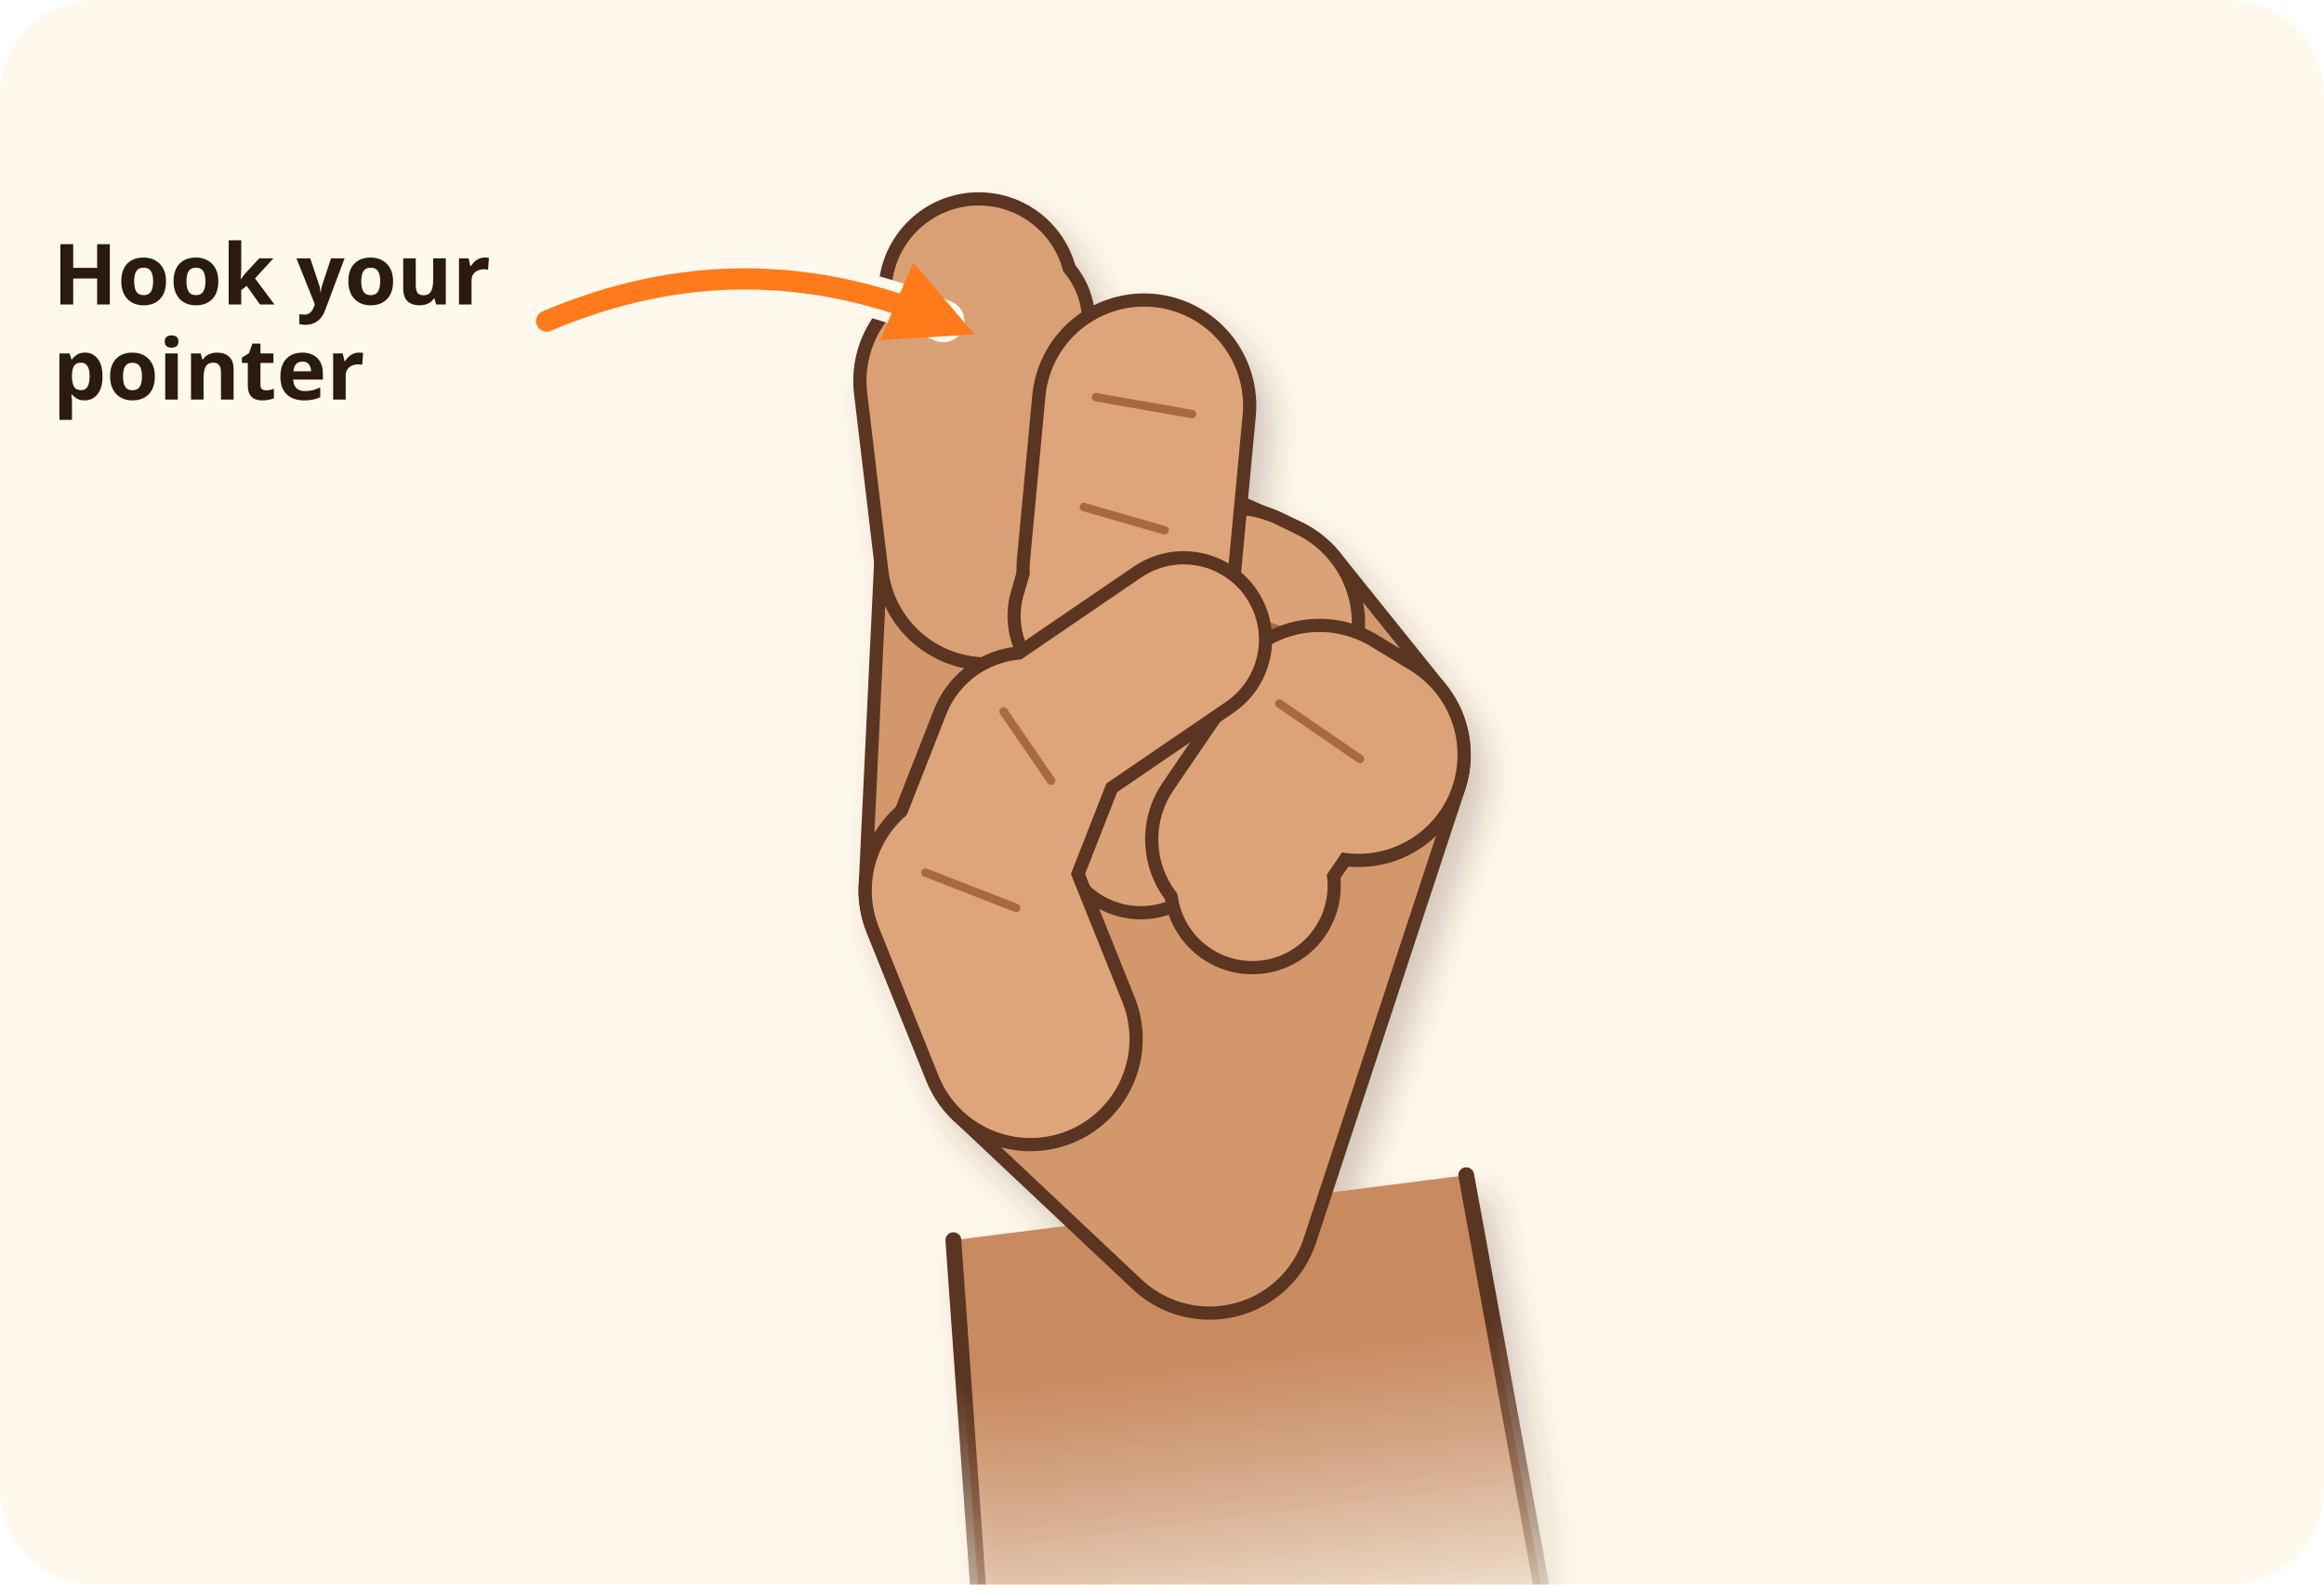
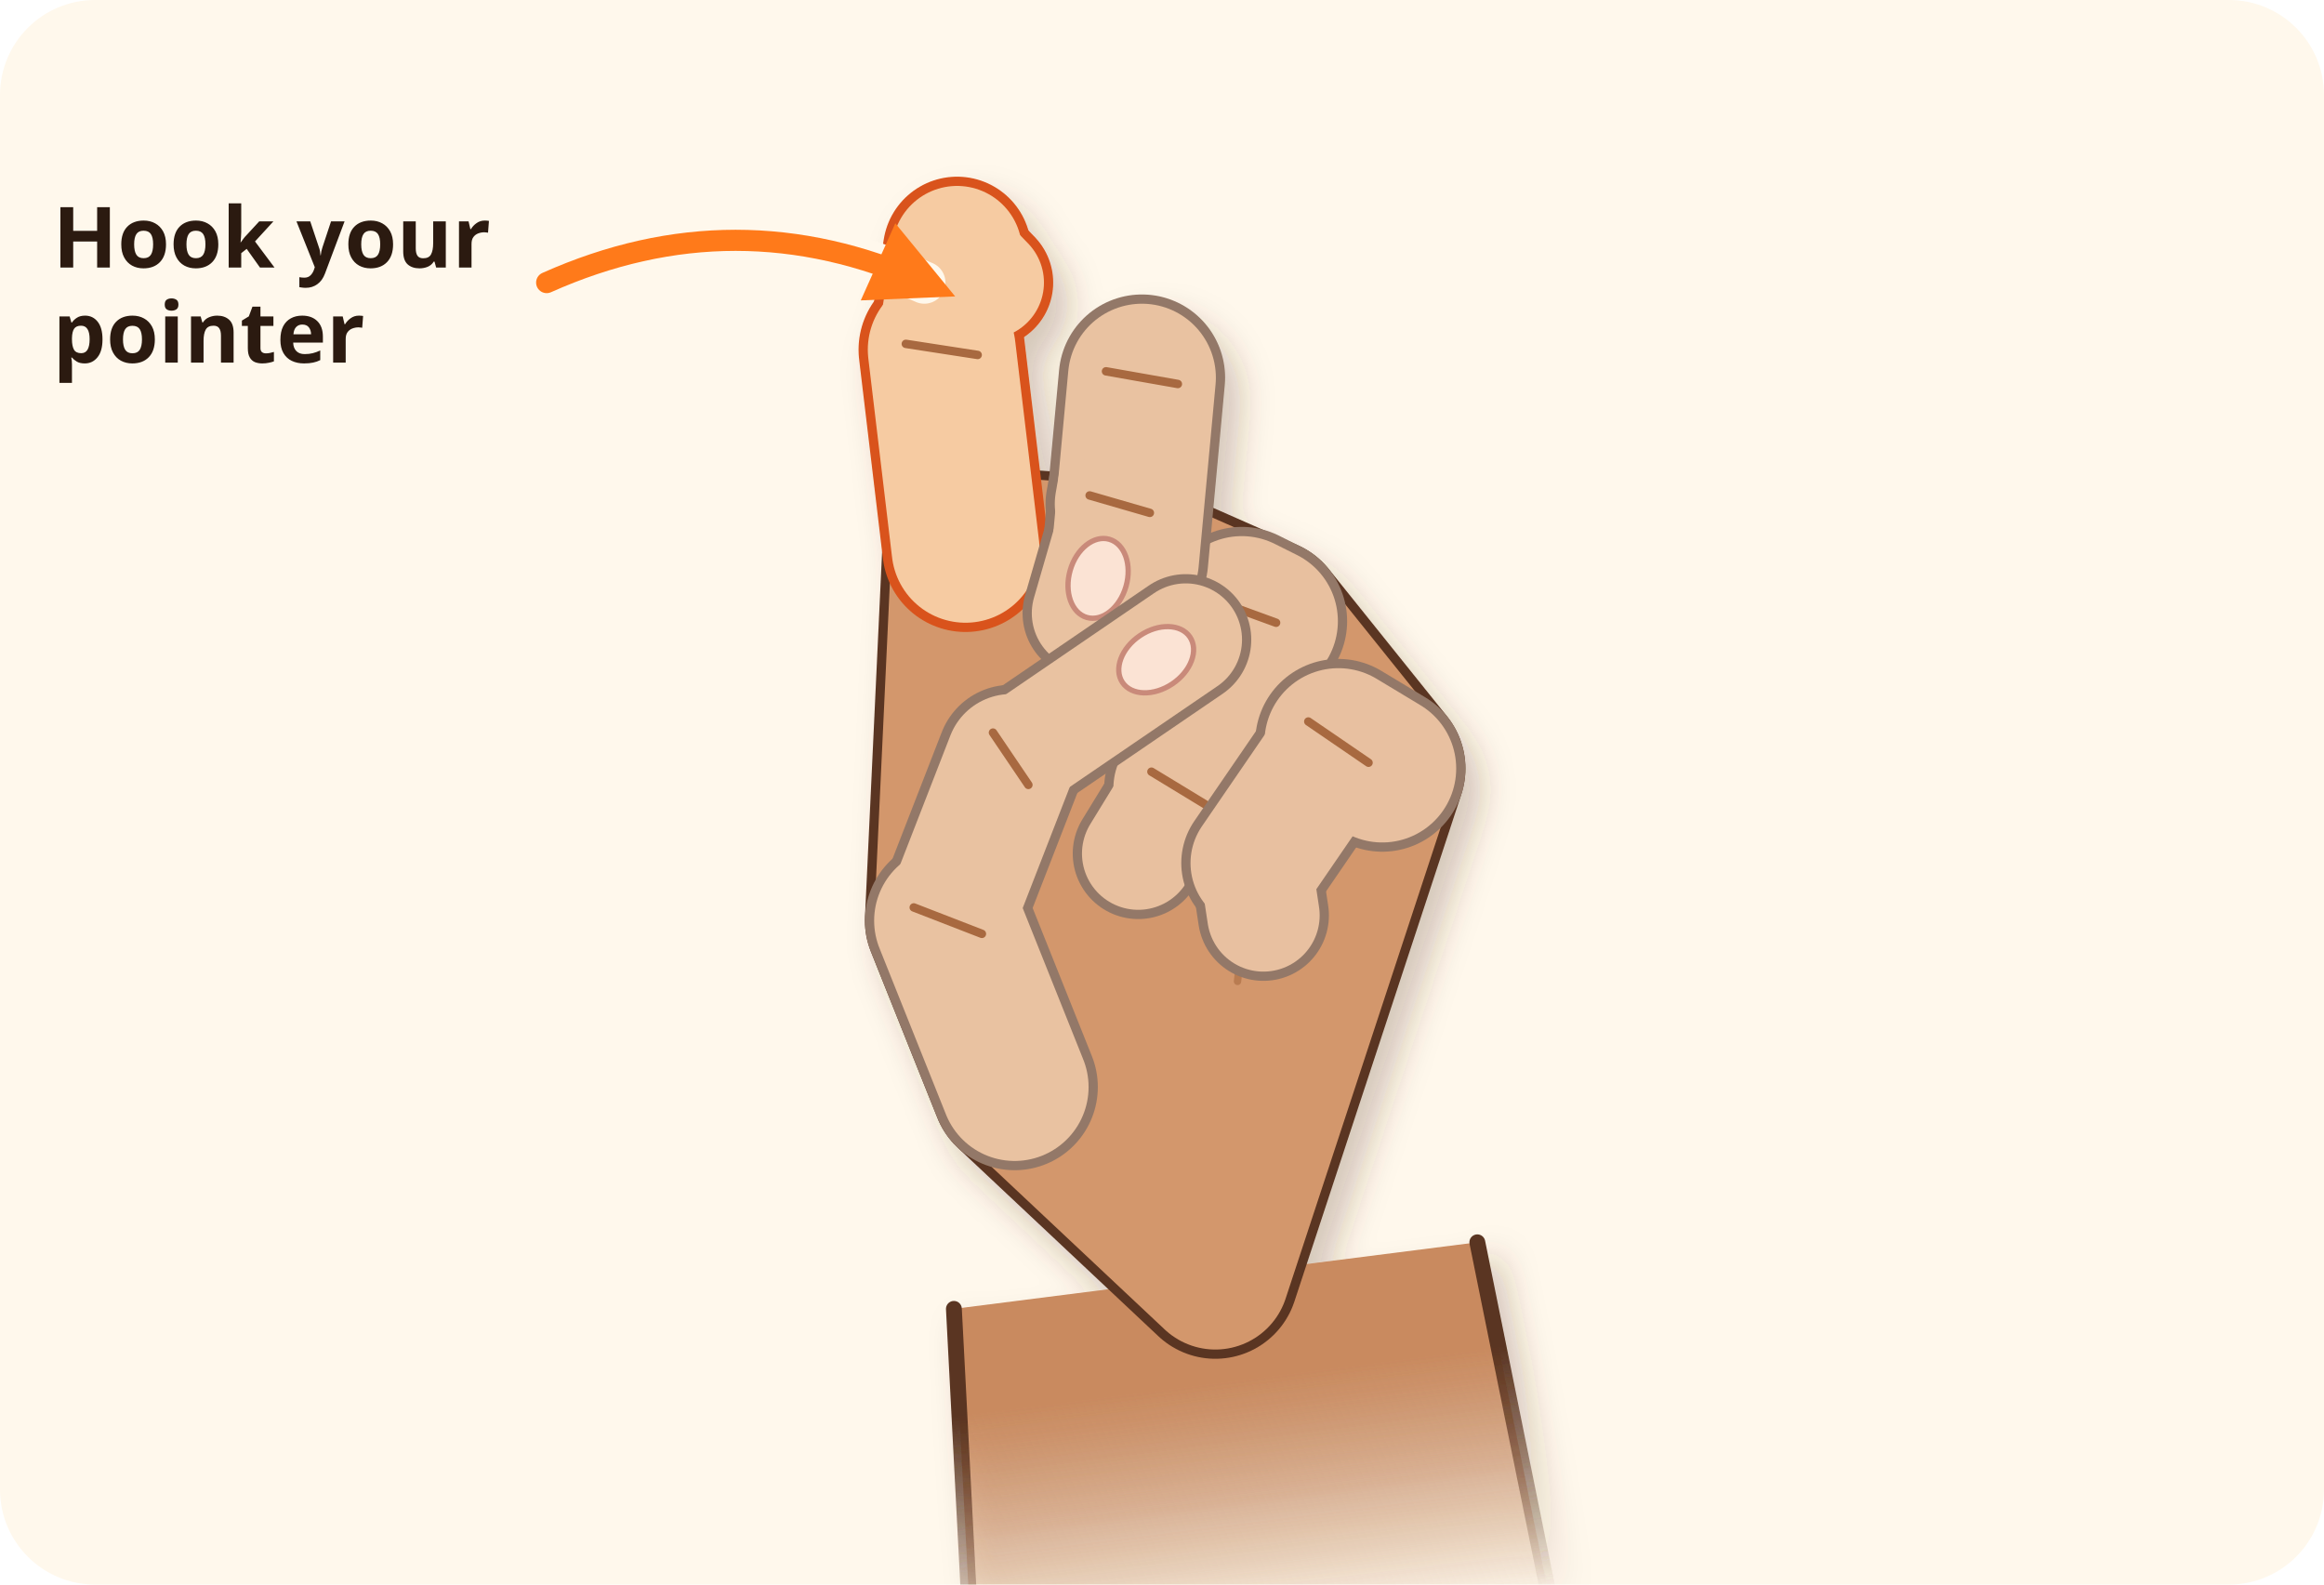
<svg xmlns="http://www.w3.org/2000/svg" viewBox="0 0 440 300" width="440" height="300" role="img">
  <defs>
    <marker id="head" viewBox="0 0 10 10" refX="6" refY="5" markerWidth="4" markerHeight="4" orient="auto">
      <path d="M0,0 L10,5 L0,10 z" fill="#ff7a1a" />
    </marker>
    <filter id="shadow" filterUnits="userSpaceOnUse" x="0" y="0" width="440" height="300">
      <feDropShadow dx="3" dy="4" stdDeviation="3" flood-color="#5a3420" flood-opacity="0.25" />
    </filter>
    <clipPath id="card">
      <rect width="440" height="300" rx="18" />
    </clipPath>
  </defs>
  <rect width="440" height="300" rx="18" fill="#fff8ec" />
  <g clip-path="url(#card)">
    <g stroke-linecap="round" stroke-linejoin="round" filter="url(#shadow)">
      <defs>
-         <linearGradient id="arm" gradientUnits="userSpaceOnUse" x1="229.0" y1="228.6" x2="240.3" y2="317.9">
+         <linearGradient id="arm" gradientUnits="userSpaceOnUse" x1="230.1" y1="241.5" x2="238.6" y2="308.2">
          <stop offset="0.3" stop-color="#c98a5f" />
          <stop offset="1" stop-color="#c98a5f" stop-opacity="0" />
        </linearGradient>
-         <linearGradient id="arm-edge" gradientUnits="userSpaceOnUse" x1="229.0" y1="228.6" x2="240.3" y2="317.9">
+         <linearGradient id="arm-edge" gradientUnits="userSpaceOnUse" x1="230.1" y1="241.5" x2="238.6" y2="308.2">
          <stop offset="0.3" stop-color="#5a3420" />
          <stop offset="1" stop-color="#5a3420" stop-opacity="0" />
        </linearGradient>
      </defs>
-       <polygon points="180.5,234.8 186.9,324.7 293.8,311.1 277.6,222.5" fill="url(#arm)" />
-       <polyline points="180.5,234.8 186.9,324.7" fill="none" stroke="url(#arm-edge)" stroke-width="3" />
-       <polyline points="277.6,222.5 293.8,311.1" fill="none" stroke="url(#arm-edge)" stroke-width="3" />
-       <polygon points="229.0,228.6 195.1,196.7 183.8,168.6 186.8,105.7 213.7,107.7 237.2,118.0 257.2,142.9" fill="#d3976c" stroke="#5a3420" stroke-width="42.5" />
-       <polygon points="229.0,228.6 195.1,196.7 183.8,168.6 186.8,105.7 213.7,107.7 237.2,118.0 257.2,142.9" fill="#d3976c" stroke="#d3976c" stroke-width="37.5" />
-       <line x1="186.8" y1="105.7" x2="182.8" y2="72.1" stroke="#5a3420" stroke-width="42.5" />
-       <line x1="182.8" y1="72.1" x2="185.3" y2="55.4" stroke="#5a3420" stroke-width="38.0" />
-       <line x1="185.3" y1="55.4" x2="190.6" y2="60.8" stroke="#5a3420" stroke-width="33.5" />
-       <line x1="186.8" y1="105.7" x2="182.8" y2="72.1" stroke="#daa075" stroke-width="37.5" />
-       <line x1="182.8" y1="72.1" x2="185.3" y2="55.4" stroke="#daa075" stroke-width="33.0" />
-       <line x1="185.3" y1="55.4" x2="190.6" y2="60.8" stroke="#daa075" stroke-width="28.5" />
-       <line x1="237.2" y1="118.0" x2="233.5" y2="116.2" stroke="#5a3420" stroke-width="42.5" />
-       <line x1="233.5" y1="116.2" x2="222.7" y2="146.2" stroke="#5a3420" stroke-width="38.0" />
-       <line x1="222.7" y1="146.2" x2="216.0" y2="157.3" stroke="#5a3420" stroke-width="33.5" />
-       <line x1="237.2" y1="118.0" x2="233.5" y2="116.2" stroke="#dca277" stroke-width="37.5" />
-       <line x1="233.5" y1="116.2" x2="222.7" y2="146.2" stroke="#dca277" stroke-width="33.0" />
-       <line x1="222.7" y1="146.2" x2="216.0" y2="157.3" stroke="#dca277" stroke-width="28.5" />
-       <line x1="224.8" y1="113.0" x2="242.2" y2="119.3" stroke="#a8693f" stroke-width="1.6" />
-       <line x1="257.2" y1="142.9" x2="249.8" y2="138.4" stroke="#5a3420" stroke-width="42.5" />
-       <line x1="249.8" y1="138.4" x2="235.8" y2="158.9" stroke="#5a3420" stroke-width="38.0" />
-       <line x1="235.8" y1="158.9" x2="237.1" y2="167.7" stroke="#5a3420" stroke-width="33.5" />
-       <line x1="257.2" y1="142.9" x2="249.8" y2="138.4" stroke="#dca378" stroke-width="37.5" />
-       <line x1="249.8" y1="138.4" x2="235.8" y2="158.9" stroke="#dca378" stroke-width="33.0" />
-       <line x1="235.8" y1="158.9" x2="237.1" y2="167.7" stroke="#dca378" stroke-width="28.5" />
-       <line x1="242.2" y1="133.2" x2="257.5" y2="143.7" stroke="#a8693f" stroke-width="1.6" />
-       <line x1="213.7" y1="107.7" x2="216.6" y2="76.8" stroke="#5a3420" stroke-width="42.5" />
-       <line x1="216.6" y1="76.8" x2="212.9" y2="98.2" stroke="#5a3420" stroke-width="38.0" />
-       <line x1="212.9" y1="98.2" x2="207.5" y2="116.6" stroke="#5a3420" stroke-width="33.5" />
-       <line x1="213.7" y1="107.7" x2="216.6" y2="76.8" stroke="#dea57a" stroke-width="37.5" />
-       <line x1="216.6" y1="76.8" x2="212.9" y2="98.2" stroke="#dea57a" stroke-width="33.0" />
-       <line x1="212.9" y1="98.2" x2="207.5" y2="116.6" stroke="#dea57a" stroke-width="28.5" />
-       <line x1="207.5" y1="75.2" x2="225.7" y2="78.4" stroke="#a8693f" stroke-width="1.6" />
-       <line x1="205.2" y1="96.0" x2="220.5" y2="100.4" stroke="#a8693f" stroke-width="1.6" />
-       <line x1="195.1" y1="196.7" x2="183.8" y2="168.6" stroke="#5a3420" stroke-width="42.5" />
-       <line x1="183.8" y1="168.6" x2="194.5" y2="141.3" stroke="#5a3420" stroke-width="38.0" />
-       <line x1="194.5" y1="141.3" x2="224.1" y2="121.1" stroke="#5a3420" stroke-width="33.5" />
-       <line x1="195.1" y1="196.7" x2="183.8" y2="168.6" stroke="#dea57a" stroke-width="37.5" />
-       <line x1="183.8" y1="168.6" x2="194.5" y2="141.3" stroke="#dea57a" stroke-width="33.0" />
-       <line x1="194.5" y1="141.3" x2="224.1" y2="121.1" stroke="#dea57a" stroke-width="28.5" />
-       <line x1="192.4" y1="171.9" x2="175.2" y2="165.2" stroke="#a8693f" stroke-width="1.6" />
-       <line x1="199.0" y1="147.8" x2="190.0" y2="134.7" stroke="#a8693f" stroke-width="1.6" />
+       <polygon points="180.6,247.8 184.1,315.1 293.1,301.3 279.7,235.2" fill="url(#arm)" />
+       <polyline points="180.6,247.8 184.1,315.1" fill="none" stroke="url(#arm-edge)" stroke-width="3" />
+       <polyline points="279.7,235.2 293.1,301.3" fill="none" stroke="url(#arm-edge)" stroke-width="3" />
+       <polygon points="230.1,241.5 192.1,205.8 179.5,174.3 182.8,103.9 213.0,106.0 239.3,117.6 261.7,145.5" fill="#d3976c" stroke="#5a3420" stroke-width="31.5" />
+       <polygon points="230.1,241.5 192.1,205.8 179.5,174.3 182.8,103.9 213.0,106.0 239.3,117.6 261.7,145.5" fill="#d3976c" stroke="#d3976c" stroke-width="28.0" />
+       <path d="M 197.9,104.9 Q 239.3,145.4 234.3,185.8" fill="none" stroke="#a8693f" stroke-width="1.4" opacity="0.6" />
+       <line x1="182.8" y1="103.9" x2="178.3" y2="66.2" stroke="#d9531a" stroke-width="31.5" />
+       <line x1="178.3" y1="66.2" x2="181.2" y2="47.5" stroke="#d9531a" stroke-width="28.1" />
+       <line x1="181.2" y1="47.5" x2="187.0" y2="53.5" stroke="#d9531a" stroke-width="24.8" />
+       <line x1="182.8" y1="103.9" x2="178.3" y2="66.2" stroke="#f6cba2" stroke-width="28.0" />
+       <line x1="178.3" y1="66.2" x2="181.2" y2="47.5" stroke="#f6cba2" stroke-width="24.6" />
+       <line x1="181.2" y1="47.5" x2="187.0" y2="53.5" stroke="#f6cba2" stroke-width="21.3" />
+       <line x1="185.1" y1="67.2" x2="171.5" y2="65.1" stroke="#a8693f" stroke-width="1.6" />
+       <line x1="239.3" y1="117.6" x2="235.1" y2="115.5" stroke="#937867" stroke-width="31.5" />
+       <line x1="235.1" y1="115.5" x2="223.1" y2="149.2" stroke="#937867" stroke-width="28.1" />
+       <line x1="223.1" y1="149.2" x2="215.5" y2="161.6" stroke="#937867" stroke-width="24.8" />
+       <line x1="239.3" y1="117.6" x2="235.1" y2="115.5" stroke="#e8c09f" stroke-width="28.0" />
+       <line x1="235.1" y1="115.5" x2="223.1" y2="149.2" stroke="#e8c09f" stroke-width="24.6" />
+       <line x1="223.1" y1="149.2" x2="215.5" y2="161.6" stroke="#e8c09f" stroke-width="21.3" />
+       <line x1="228.7" y1="113.2" x2="241.6" y2="117.9" stroke="#a8693f" stroke-width="1.6" />
+       <line x1="218.0" y1="146.1" x2="228.2" y2="152.3" stroke="#a8693f" stroke-width="1.6" />
+       <line x1="261.7" y1="145.5" x2="253.4" y2="140.5" stroke="#937867" stroke-width="31.5" />
+       <line x1="253.4" y1="140.5" x2="237.7" y2="163.4" stroke="#937867" stroke-width="28.1" />
+       <line x1="237.7" y1="163.4" x2="239.2" y2="173.3" stroke="#937867" stroke-width="24.8" />
+       <line x1="261.7" y1="145.5" x2="253.4" y2="140.5" stroke="#e8c0a0" stroke-width="28.0" />
+       <line x1="253.4" y1="140.5" x2="237.7" y2="163.4" stroke="#e8c0a0" stroke-width="24.6" />
+       <line x1="237.7" y1="163.4" x2="239.2" y2="173.3" stroke="#e8c0a0" stroke-width="21.3" />
+       <line x1="247.7" y1="136.6" x2="259.1" y2="144.4" stroke="#a8693f" stroke-width="1.6" />
+       <line x1="213.0" y1="106.0" x2="216.2" y2="71.5" stroke="#937867" stroke-width="31.5" />
+       <line x1="216.2" y1="71.5" x2="212.0" y2="95.4" stroke="#937867" stroke-width="28.1" />
+       <line x1="212.0" y1="95.4" x2="206.0" y2="116.1" stroke="#937867" stroke-width="24.8" />
+       <line x1="213.0" y1="106.0" x2="216.2" y2="71.5" stroke="#e9c2a1" stroke-width="28.0" />
+       <line x1="216.2" y1="71.5" x2="212.0" y2="95.4" stroke="#e9c2a1" stroke-width="24.6" />
+       <line x1="212.0" y1="95.4" x2="206.0" y2="116.1" stroke="#e9c2a1" stroke-width="21.3" />
+       <ellipse cx="207.9" cy="109.5" rx="7.7" ry="5.5" transform="rotate(106 207.9 109.5)" fill="#fbe3d4" stroke="#c98a7a" stroke-width="1" />
+       <line x1="209.4" y1="70.3" x2="223.0" y2="72.7" stroke="#a8693f" stroke-width="1.6" />
+       <line x1="206.3" y1="93.8" x2="217.7" y2="97.1" stroke="#a8693f" stroke-width="1.6" />
+       <line x1="192.1" y1="205.8" x2="179.5" y2="174.3" stroke="#937867" stroke-width="31.5" />
+       <line x1="179.5" y1="174.3" x2="191.4" y2="143.7" stroke="#937867" stroke-width="28.1" />
+       <line x1="191.4" y1="143.7" x2="224.5" y2="121.1" stroke="#937867" stroke-width="24.8" />
+       <line x1="192.1" y1="205.8" x2="179.5" y2="174.3" stroke="#e9c2a1" stroke-width="28.0" />
+       <line x1="179.5" y1="174.3" x2="191.4" y2="143.7" stroke="#e9c2a1" stroke-width="24.6" />
+       <line x1="191.4" y1="143.7" x2="224.5" y2="121.1" stroke="#e9c2a1" stroke-width="21.3" />
+       <ellipse cx="218.9" cy="124.9" rx="7.7" ry="5.5" transform="rotate(-34 218.9 124.9)" fill="#fbe3d4" stroke="#c98a7a" stroke-width="1" />
+       <line x1="185.9" y1="176.8" x2="173.0" y2="171.8" stroke="#a8693f" stroke-width="1.6" />
+       <line x1="194.7" y1="148.6" x2="188.0" y2="138.7" stroke="#a8693f" stroke-width="1.6" />
    </g>
    <text text-anchor="start" dominant-baseline="middle" font-family="system-ui, sans-serif" font-size="16" font-weight="700" fill="#2b1a10" stroke="#fff8ec" stroke-width="4" paint-order="stroke">
-       <tspan x="10" y="52">Hook your</tspan>
-       <tspan x="10" y="70">pointer</tspan>
+       <tspan x="10" y="45">Hook your</tspan>
+       <tspan x="10" y="63">pointer</tspan>
    </text>
-     <path d="M 103.5,60.8 Q 141.0,44.8 178.6,60.8" fill="none" stroke="#fff8ec" stroke-width="8" stroke-linecap="round" />
-     <path d="M 103.5,60.8 Q 141.0,44.8 178.6,60.8" fill="none" stroke="#ff7a1a" stroke-width="4" stroke-linecap="round" marker-end="url(#head)" />
+     <path d="M 103.5,53.5 Q 139.3,37.5 175.0,53.5" fill="none" stroke="#fff8ec" stroke-width="8" stroke-linecap="round" />
+     <path d="M 103.5,53.5 Q 139.3,37.5 175.0,53.5" fill="none" stroke="#ff7a1a" stroke-width="4" stroke-linecap="round" marker-end="url(#head)" />
  </g>
</svg>
